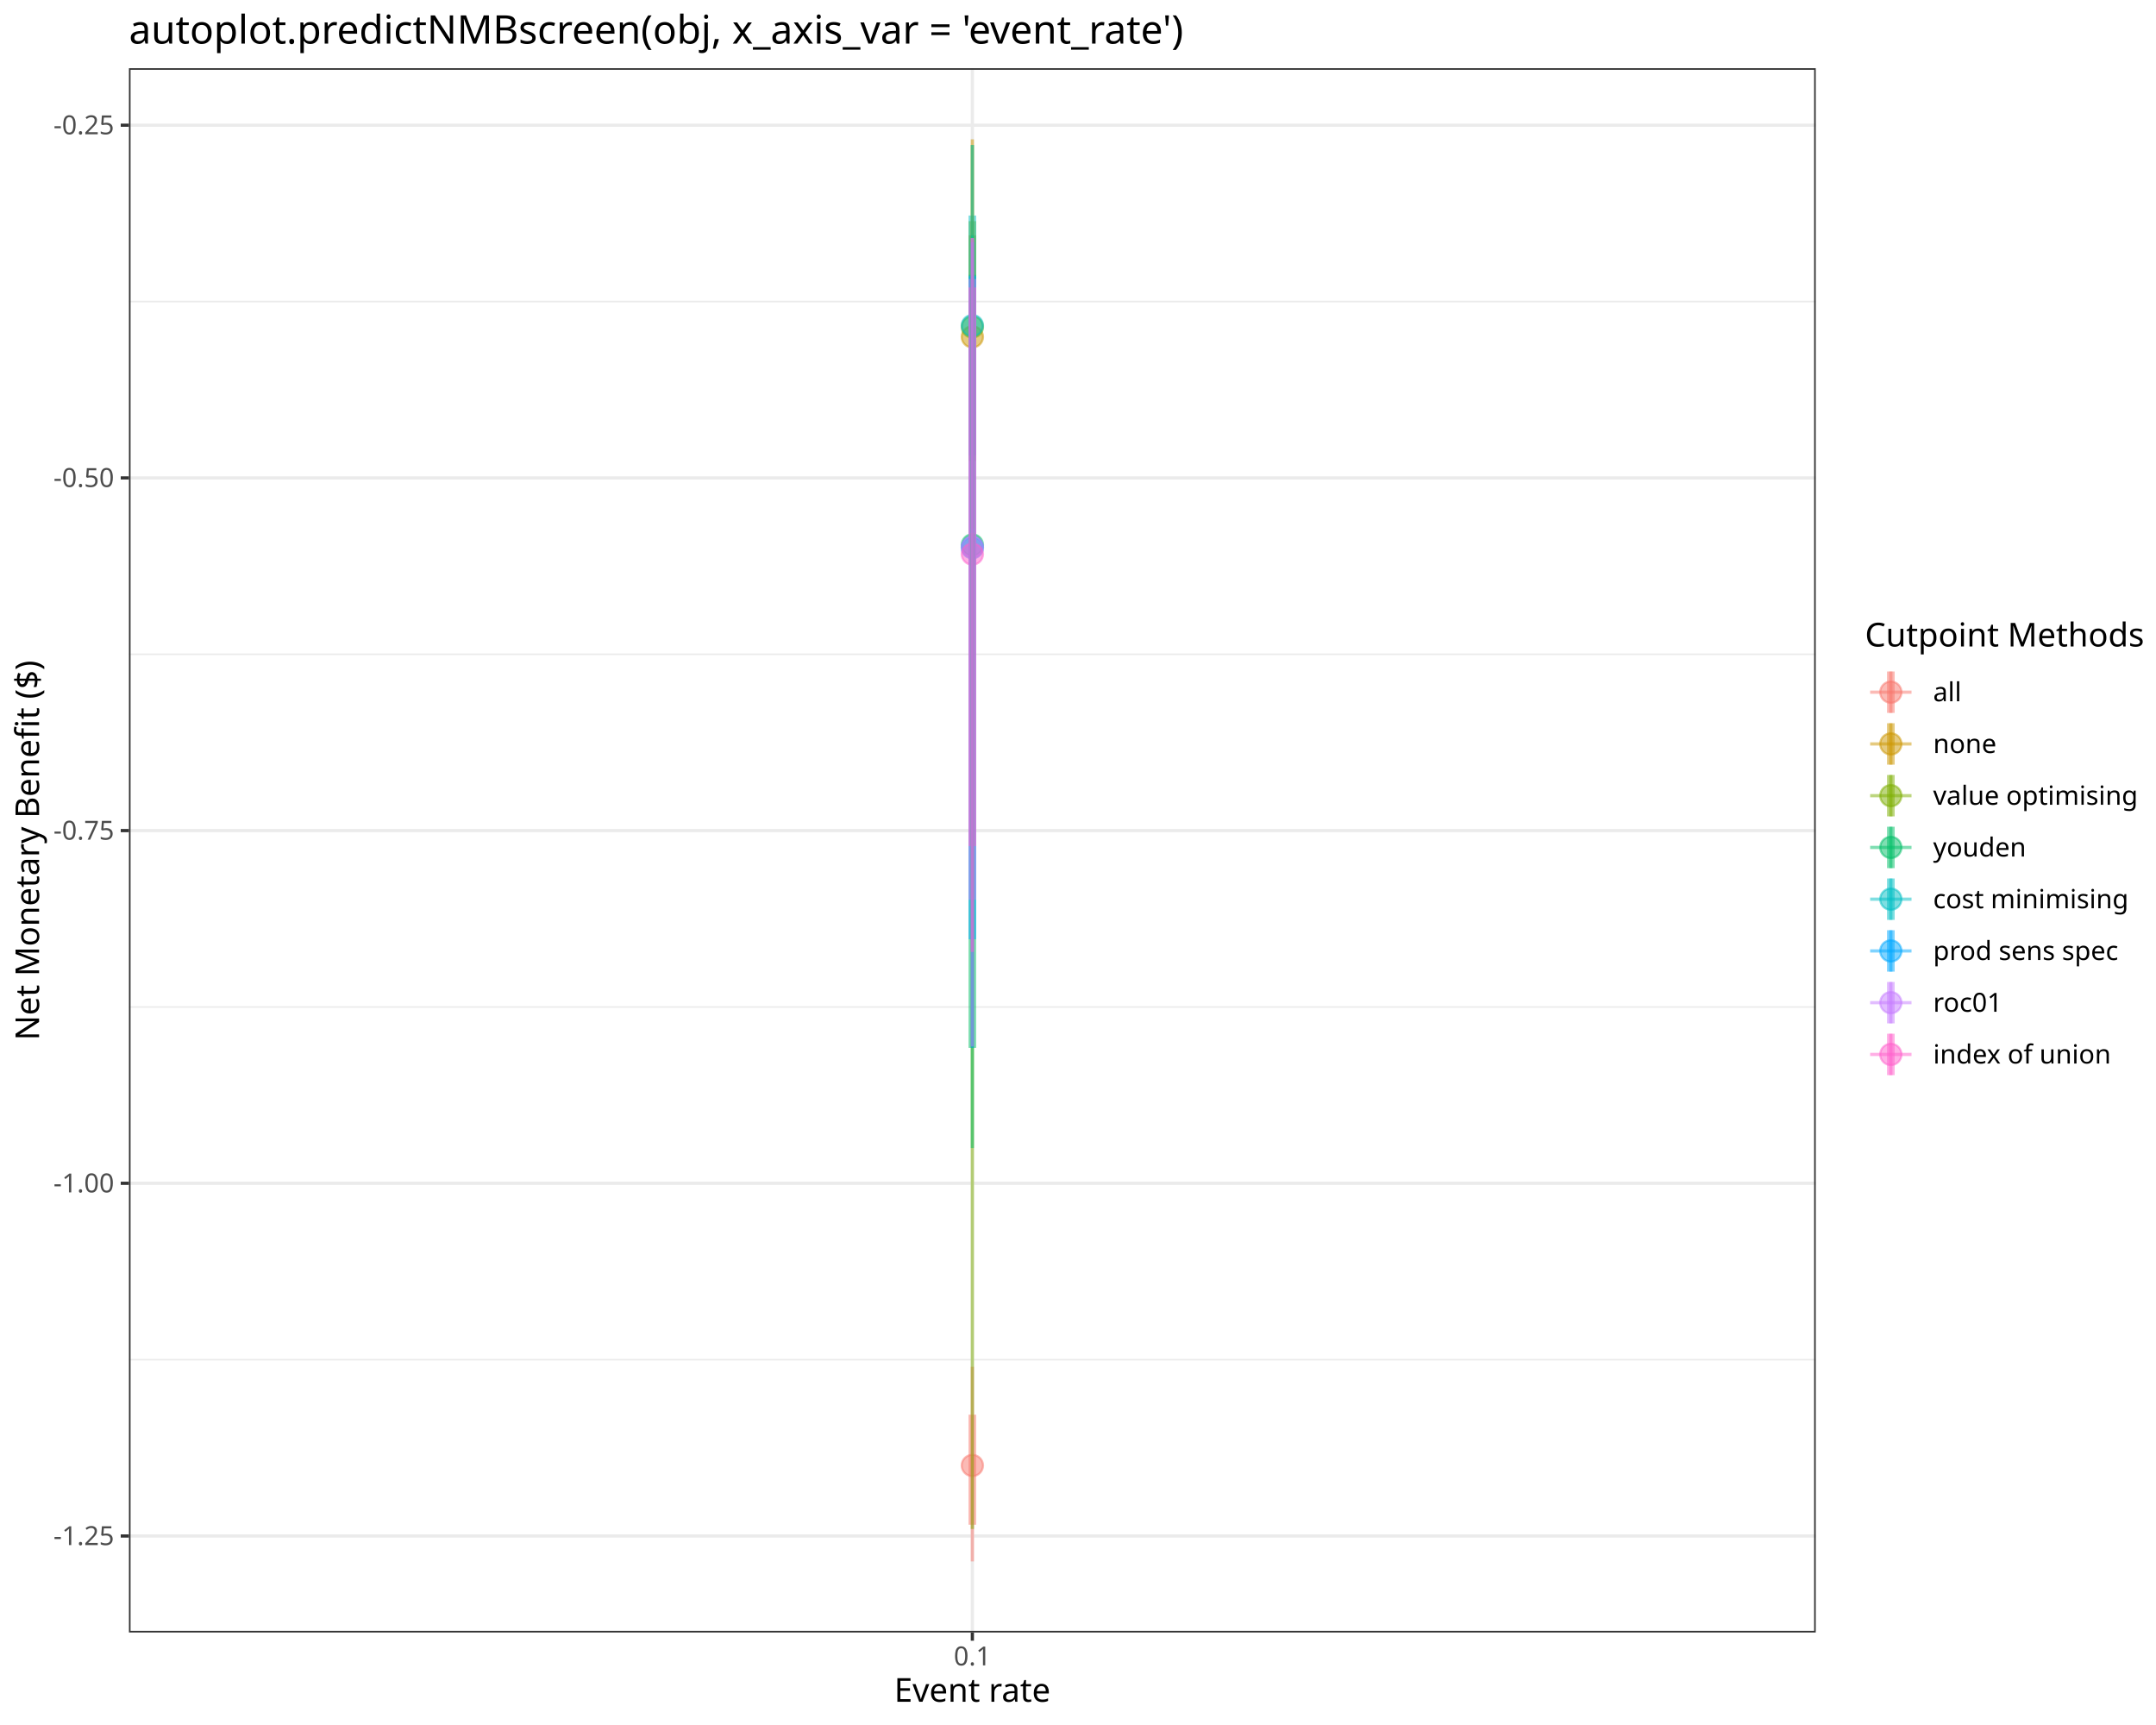
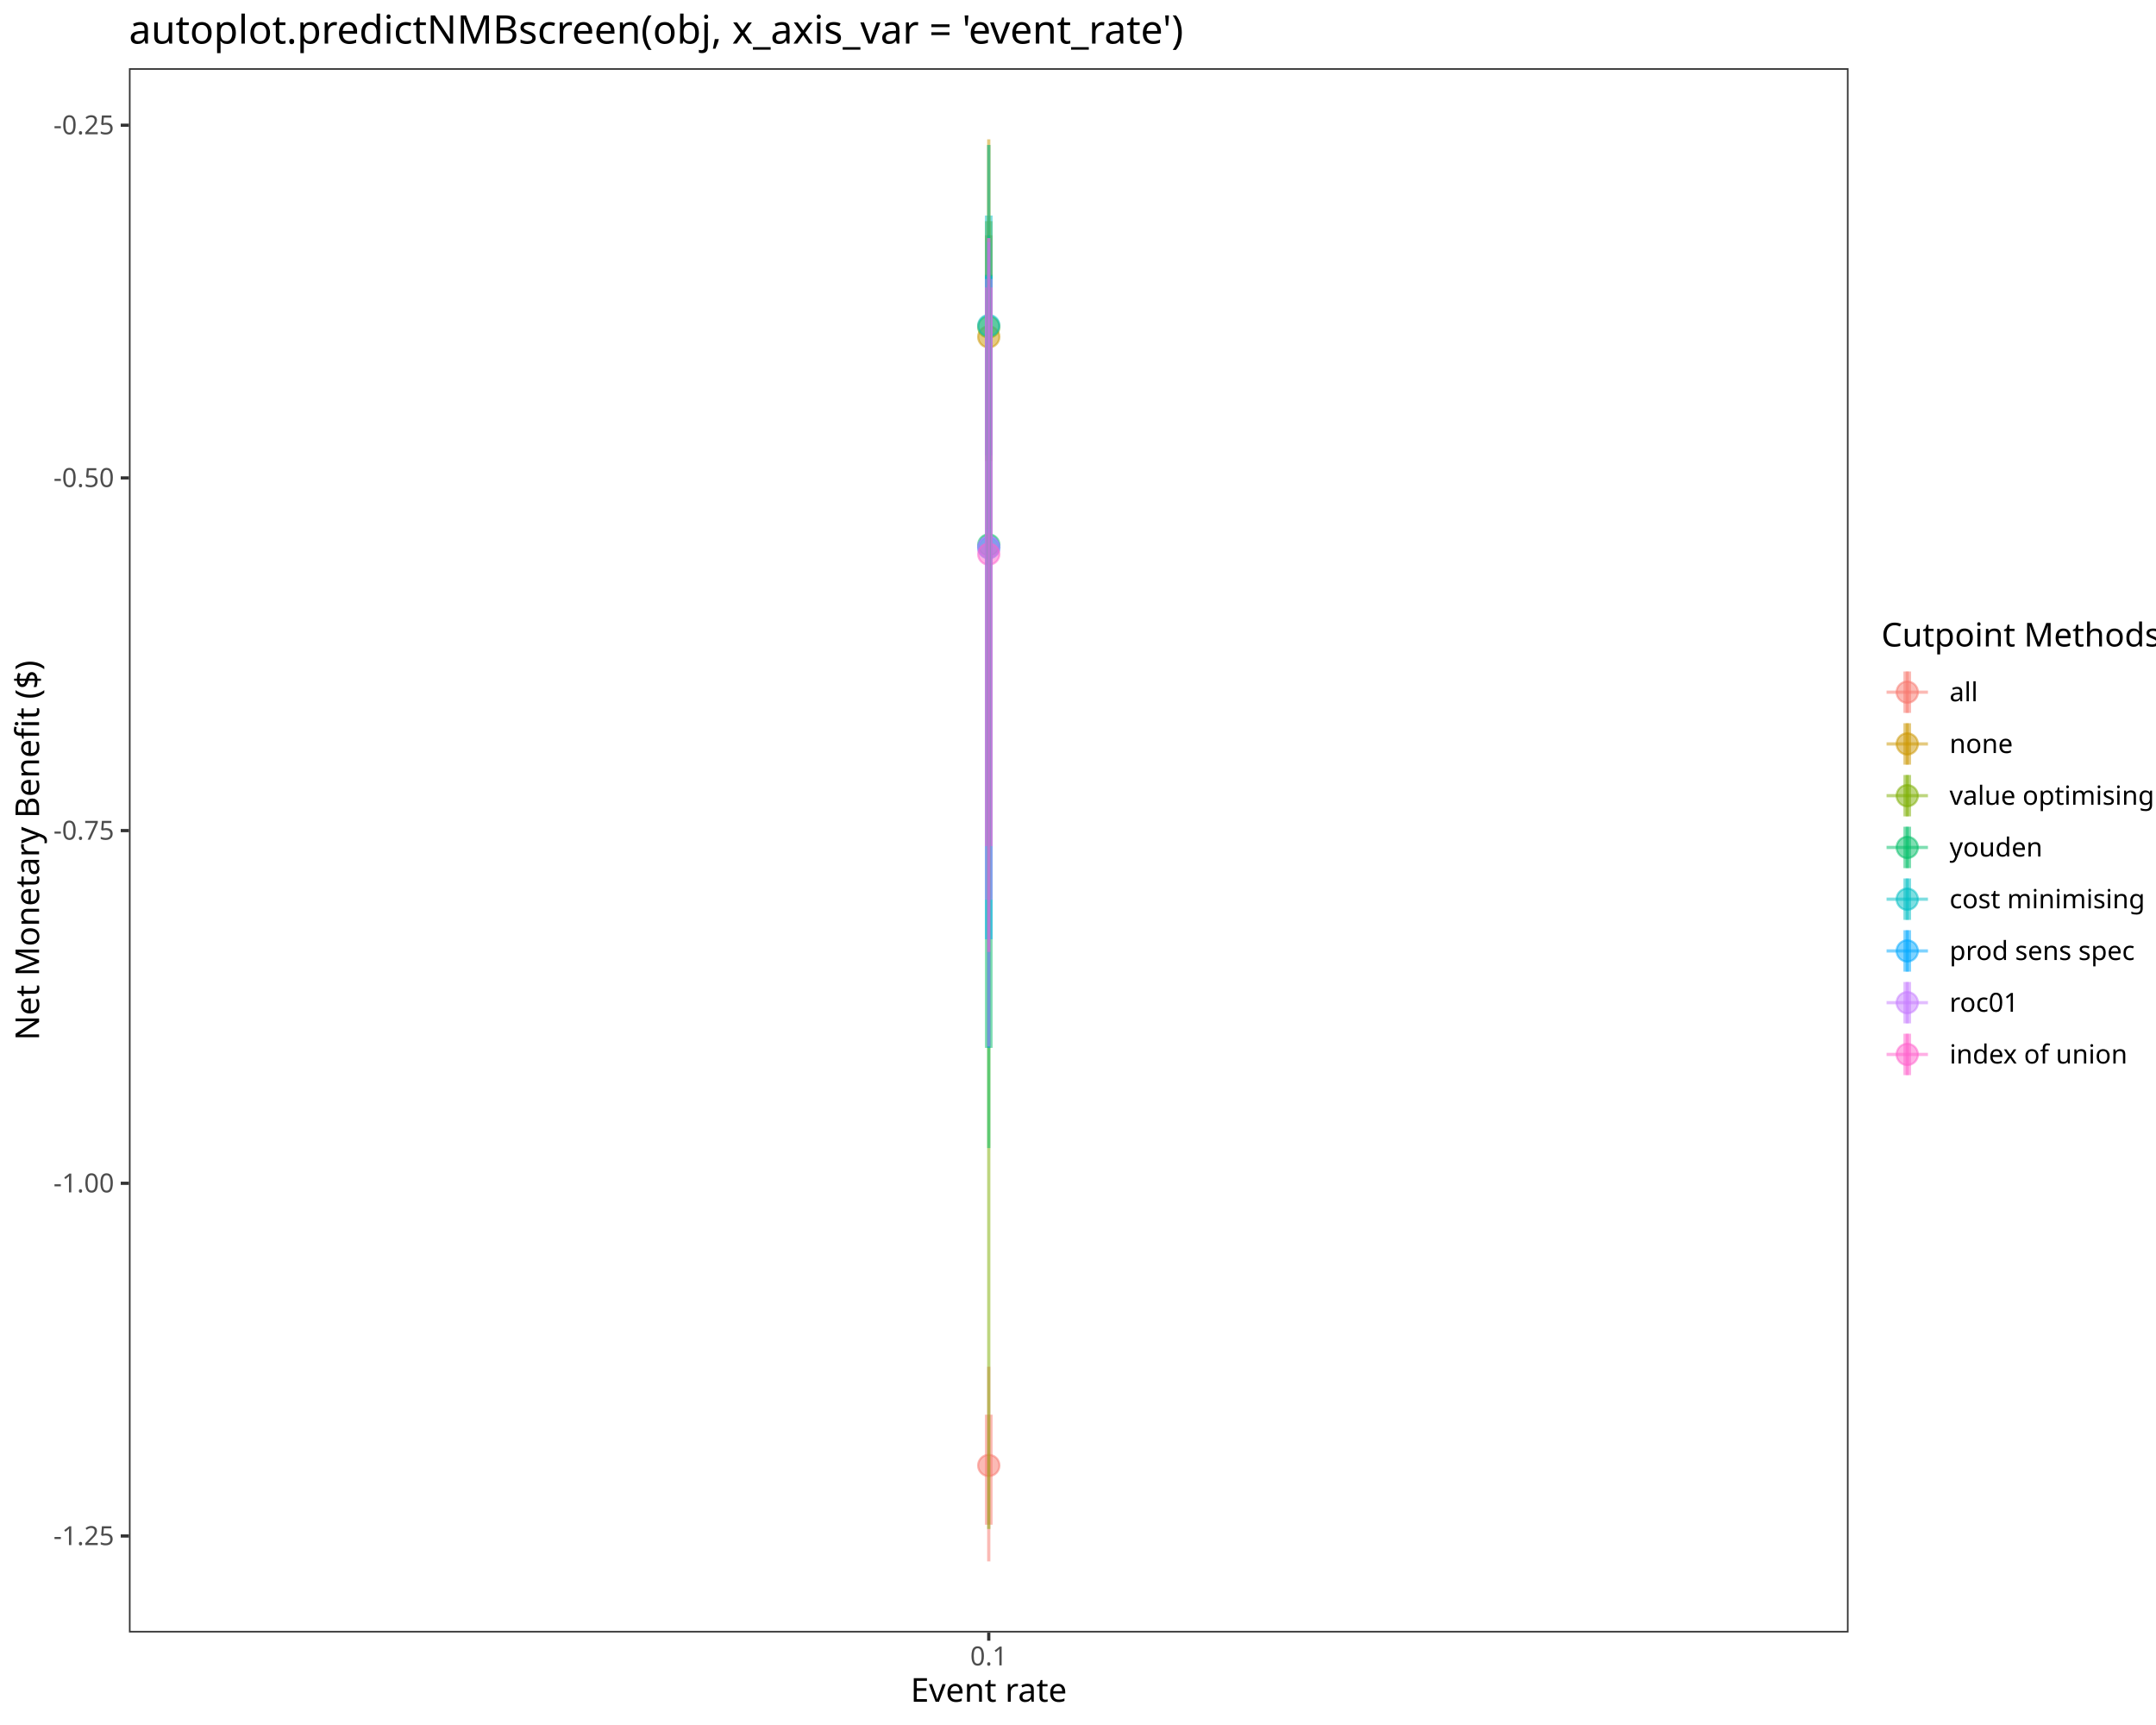
<svg xmlns="http://www.w3.org/2000/svg" class="svglite" data-engine-version="2.0" width="720.00pt" height="576.00pt" viewBox="0 0 720.00 576.00">
  <defs>
    <style type="text/css">
    .svglite line, .svglite polyline, .svglite polygon, .svglite path, .svglite rect, .svglite circle {
      fill: none;
      stroke: #000000;
      stroke-linecap: round;
      stroke-linejoin: round;
      stroke-miterlimit: 10.00;
    }
  </style>
  </defs>
  <rect width="100%" height="100%" style="stroke: none; fill: #FFFFFF;" />
  <defs>
    <clipPath id="cpMC4wMHw3MjAuMDB8MC4wMHw1NzYuMDA=">
      <rect x="0.00" y="0.00" width="720.00" height="576.00" />
    </clipPath>
  </defs>
  <g clip-path="url(#cpMC4wMHw3MjAuMDB8MC4wMHw1NzYuMDA=)">
-     <rect x="0.00" y="0.00" width="720.00" height="576.00" style="stroke-width: 1.07; stroke: #FFFFFF; fill: #FFFFFF;" />
+     <rect x="-0" y="0.00" width="720.00" height="576.00" style="stroke-width: 1.07; stroke: #FFFFFF; fill: #FFFFFF;" />
  </g>
  <defs>
-     <clipPath id="cpNDMuMDZ8NjA2LjM3fDIyLjc4fDU0NS4xMQ==">
-       <rect x="43.06" y="22.78" width="563.31" height="522.33" />
+     <clipPath id="cpNDMuMDZ8NjE3LjMzfDIyLjc4fDU0NS4xMQ==">
+       <rect x="43.06" y="22.78" width="574.27" height="522.33" />
    </clipPath>
  </defs>
-   <g clip-path="url(#cpNDMuMDZ8NjA2LjM3fDIyLjc4fDU0NS4xMQ==)">
-     <rect x="43.06" y="22.78" width="563.31" height="522.33" style="stroke-width: 1.07; stroke: none; fill: #FFFFFF;" />
-     <polyline points="43.06,454.01 606.37,454.01 " style="stroke-width: 0.53; stroke: #EBEBEB; stroke-linecap: butt;" />
-     <polyline points="43.06,336.24 606.37,336.24 " style="stroke-width: 0.53; stroke: #EBEBEB; stroke-linecap: butt;" />
-     <polyline points="43.06,218.47 606.37,218.47 " style="stroke-width: 0.53; stroke: #EBEBEB; stroke-linecap: butt;" />
-     <polyline points="43.06,100.70 606.37,100.70 " style="stroke-width: 0.53; stroke: #EBEBEB; stroke-linecap: butt;" />
-     <polyline points="43.06,512.89 606.37,512.89 " style="stroke-width: 1.07; stroke: #EBEBEB; stroke-linecap: butt;" />
-     <polyline points="43.06,395.12 606.37,395.12 " style="stroke-width: 1.07; stroke: #EBEBEB; stroke-linecap: butt;" />
-     <polyline points="43.06,277.35 606.37,277.35 " style="stroke-width: 1.07; stroke: #EBEBEB; stroke-linecap: butt;" />
-     <polyline points="43.06,159.58 606.37,159.58 " style="stroke-width: 1.07; stroke: #EBEBEB; stroke-linecap: butt;" />
-     <polyline points="43.06,41.81 606.37,41.81 " style="stroke-width: 1.07; stroke: #EBEBEB; stroke-linecap: butt;" />
-     <polyline points="324.72,545.11 324.72,22.78 " style="stroke-width: 1.07; stroke: #EBEBEB; stroke-linecap: butt;" />
-     <circle cx="324.72" cy="489.34" r="3.56" style="stroke-width: 0.71; stroke: #F8766D; stroke-opacity: 0.50; fill: #F8766D; fill-opacity: 0.50;" />
-     <circle cx="324.72" cy="112.48" r="3.56" style="stroke-width: 0.71; stroke: #CD9600; stroke-opacity: 0.50; fill: #CD9600; fill-opacity: 0.50;" />
-     <circle cx="324.72" cy="109.18" r="3.56" style="stroke-width: 0.71; stroke: #7CAE00; stroke-opacity: 0.50; fill: #7CAE00; fill-opacity: 0.50;" />
-     <circle cx="324.72" cy="181.96" r="3.56" style="stroke-width: 0.71; stroke: #00BE67; stroke-opacity: 0.50; fill: #00BE67; fill-opacity: 0.50;" />
-     <circle cx="324.72" cy="108.71" r="3.56" style="stroke-width: 0.71; stroke: #00BFC4; stroke-opacity: 0.50; fill: #00BFC4; fill-opacity: 0.50;" />
-     <circle cx="324.72" cy="182.90" r="3.56" style="stroke-width: 0.71; stroke: #00A9FF; stroke-opacity: 0.50; fill: #00A9FF; fill-opacity: 0.50;" />
-     <circle cx="324.72" cy="182.67" r="3.56" style="stroke-width: 0.71; stroke: #C77CFF; stroke-opacity: 0.50; fill: #C77CFF; fill-opacity: 0.50;" />
-     <circle cx="324.72" cy="185.02" r="3.56" style="stroke-width: 0.71; stroke: #FF61CC; stroke-opacity: 0.50; fill: #FF61CC; fill-opacity: 0.50;" />
-     <line x1="324.72" y1="509.12" x2="324.72" y2="472.38" style="stroke-width: 2.56; stroke: #F8766D; stroke-opacity: 0.50; stroke-linecap: butt;" />
-     <line x1="324.72" y1="152.05" x2="324.72" y2="78.56" style="stroke-width: 2.56; stroke: #CD9600; stroke-opacity: 0.50; stroke-linecap: butt;" />
-     <line x1="324.72" y1="153.93" x2="324.72" y2="73.85" style="stroke-width: 2.56; stroke: #7CAE00; stroke-opacity: 0.50; stroke-linecap: butt;" />
-     <line x1="324.72" y1="349.90" x2="324.72" y2="91.75" style="stroke-width: 2.56; stroke: #00BE67; stroke-opacity: 0.50; stroke-linecap: butt;" />
-     <line x1="324.72" y1="152.05" x2="324.72" y2="71.96" style="stroke-width: 2.56; stroke: #00BFC4; stroke-opacity: 0.50; stroke-linecap: butt;" />
-     <line x1="324.72" y1="313.63" x2="324.72" y2="92.22" style="stroke-width: 2.56; stroke: #00A9FF; stroke-opacity: 0.50; stroke-linecap: butt;" />
-     <line x1="324.72" y1="300.44" x2="324.72" y2="93.16" style="stroke-width: 2.56; stroke: #C77CFF; stroke-opacity: 0.50; stroke-linecap: butt;" />
-     <line x1="324.72" y1="282.53" x2="324.72" y2="95.99" style="stroke-width: 2.56; stroke: #FF61CC; stroke-opacity: 0.50; stroke-linecap: butt;" />
-     <line x1="324.72" y1="521.37" x2="324.72" y2="456.36" style="stroke-width: 1.07; stroke: #F8766D; stroke-opacity: 0.50; stroke-linecap: butt;" />
-     <line x1="324.72" y1="176.54" x2="324.72" y2="46.53" style="stroke-width: 1.07; stroke: #CD9600; stroke-opacity: 0.50; stroke-linecap: butt;" />
-     <line x1="324.72" y1="510.54" x2="324.72" y2="48.41" style="stroke-width: 1.07; stroke: #7CAE00; stroke-opacity: 0.50; stroke-linecap: butt;" />
-     <line x1="324.72" y1="383.34" x2="324.72" y2="78.56" style="stroke-width: 1.07; stroke: #00BE67; stroke-opacity: 0.50; stroke-linecap: butt;" />
-     <line x1="324.72" y1="177.96" x2="324.72" y2="48.41" style="stroke-width: 1.07; stroke: #00BFC4; stroke-opacity: 0.50; stroke-linecap: butt;" />
-     <line x1="324.72" y1="349.90" x2="324.72" y2="80.91" style="stroke-width: 1.07; stroke: #00A9FF; stroke-opacity: 0.50; stroke-linecap: butt;" />
-     <line x1="324.72" y1="349.43" x2="324.72" y2="79.50" style="stroke-width: 1.07; stroke: #C77CFF; stroke-opacity: 0.50; stroke-linecap: butt;" />
-     <line x1="324.72" y1="317.87" x2="324.72" y2="79.50" style="stroke-width: 1.07; stroke: #FF61CC; stroke-opacity: 0.50; stroke-linecap: butt;" />
-     <rect x="43.06" y="22.78" width="563.31" height="522.33" style="stroke-width: 1.07; stroke: #333333;" />
+   <g clip-path="url(#cpNDMuMDZ8NjE3LjMzfDIyLjc4fDU0NS4xMQ==)">
+     <rect x="43.06" y="22.78" width="574.27" height="522.33" style="stroke-width: 1.07; stroke: none; fill: #FFFFFF;" />
+     <circle cx="330.20" cy="489.34" r="3.56" style="stroke-width: 0.71; stroke: #F8766D; stroke-opacity: 0.50; fill: #F8766D; fill-opacity: 0.50;" />
+     <circle cx="330.20" cy="112.48" r="3.56" style="stroke-width: 0.71; stroke: #CD9600; stroke-opacity: 0.50; fill: #CD9600; fill-opacity: 0.50;" />
+     <circle cx="330.20" cy="109.18" r="3.56" style="stroke-width: 0.71; stroke: #7CAE00; stroke-opacity: 0.50; fill: #7CAE00; fill-opacity: 0.50;" />
+     <circle cx="330.20" cy="181.96" r="3.56" style="stroke-width: 0.71; stroke: #00BE67; stroke-opacity: 0.50; fill: #00BE67; fill-opacity: 0.50;" />
+     <circle cx="330.20" cy="108.71" r="3.56" style="stroke-width: 0.71; stroke: #00BFC4; stroke-opacity: 0.50; fill: #00BFC4; fill-opacity: 0.50;" />
+     <circle cx="330.20" cy="182.90" r="3.56" style="stroke-width: 0.71; stroke: #00A9FF; stroke-opacity: 0.50; fill: #00A9FF; fill-opacity: 0.50;" />
+     <circle cx="330.20" cy="182.67" r="3.56" style="stroke-width: 0.71; stroke: #C77CFF; stroke-opacity: 0.50; fill: #C77CFF; fill-opacity: 0.50;" />
+     <circle cx="330.20" cy="185.02" r="3.56" style="stroke-width: 0.71; stroke: #FF61CC; stroke-opacity: 0.50; fill: #FF61CC; fill-opacity: 0.50;" />
+     <line x1="330.20" y1="509.12" x2="330.20" y2="472.38" style="stroke-width: 2.56; stroke: #F8766D; stroke-opacity: 0.50; stroke-linecap: butt;" />
+     <line x1="330.20" y1="152.05" x2="330.20" y2="78.56" style="stroke-width: 2.56; stroke: #CD9600; stroke-opacity: 0.50; stroke-linecap: butt;" />
+     <line x1="330.20" y1="153.93" x2="330.20" y2="73.85" style="stroke-width: 2.56; stroke: #7CAE00; stroke-opacity: 0.50; stroke-linecap: butt;" />
+     <line x1="330.20" y1="349.90" x2="330.20" y2="91.75" style="stroke-width: 2.56; stroke: #00BE67; stroke-opacity: 0.50; stroke-linecap: butt;" />
+     <line x1="330.20" y1="152.05" x2="330.20" y2="71.96" style="stroke-width: 2.56; stroke: #00BFC4; stroke-opacity: 0.50; stroke-linecap: butt;" />
+     <line x1="330.20" y1="313.63" x2="330.20" y2="92.22" style="stroke-width: 2.56; stroke: #00A9FF; stroke-opacity: 0.50; stroke-linecap: butt;" />
+     <line x1="330.20" y1="300.44" x2="330.20" y2="93.16" style="stroke-width: 2.56; stroke: #C77CFF; stroke-opacity: 0.50; stroke-linecap: butt;" />
+     <line x1="330.20" y1="282.53" x2="330.20" y2="95.99" style="stroke-width: 2.56; stroke: #FF61CC; stroke-opacity: 0.50; stroke-linecap: butt;" />
+     <line x1="330.20" y1="521.37" x2="330.20" y2="456.36" style="stroke-width: 1.07; stroke: #F8766D; stroke-opacity: 0.50; stroke-linecap: butt;" />
+     <line x1="330.20" y1="176.54" x2="330.20" y2="46.53" style="stroke-width: 1.07; stroke: #CD9600; stroke-opacity: 0.50; stroke-linecap: butt;" />
+     <line x1="330.20" y1="510.54" x2="330.20" y2="48.41" style="stroke-width: 1.07; stroke: #7CAE00; stroke-opacity: 0.50; stroke-linecap: butt;" />
+     <line x1="330.20" y1="383.34" x2="330.20" y2="78.56" style="stroke-width: 1.07; stroke: #00BE67; stroke-opacity: 0.50; stroke-linecap: butt;" />
+     <line x1="330.20" y1="177.96" x2="330.20" y2="48.41" style="stroke-width: 1.07; stroke: #00BFC4; stroke-opacity: 0.50; stroke-linecap: butt;" />
+     <line x1="330.20" y1="349.90" x2="330.20" y2="80.91" style="stroke-width: 1.07; stroke: #00A9FF; stroke-opacity: 0.50; stroke-linecap: butt;" />
+     <line x1="330.20" y1="349.43" x2="330.20" y2="79.50" style="stroke-width: 1.07; stroke: #C77CFF; stroke-opacity: 0.50; stroke-linecap: butt;" />
+     <line x1="330.20" y1="317.87" x2="330.20" y2="79.50" style="stroke-width: 1.07; stroke: #FF61CC; stroke-opacity: 0.50; stroke-linecap: butt;" />
+     <rect x="43.06" y="22.78" width="574.27" height="522.33" style="stroke-width: 1.07; stroke: #333333;" />
  </g>
  <g clip-path="url(#cpMC4wMHw3MjAuMDB8MC4wMHw1NzYuMDA=)">
    <text x="38.13" y="515.92" text-anchor="end" style="font-size: 8.80px; fill: #4D4D4D; font-family: sans;" textLength="20.06px" lengthAdjust="spacingAndGlyphs">-1.25</text>
    <text x="38.13" y="398.15" text-anchor="end" style="font-size: 8.80px; fill: #4D4D4D; font-family: sans;" textLength="20.06px" lengthAdjust="spacingAndGlyphs">-1.00</text>
    <text x="38.13" y="280.38" text-anchor="end" style="font-size: 8.80px; fill: #4D4D4D; font-family: sans;" textLength="20.06px" lengthAdjust="spacingAndGlyphs">-0.75</text>
    <text x="38.13" y="162.61" text-anchor="end" style="font-size: 8.80px; fill: #4D4D4D; font-family: sans;" textLength="20.06px" lengthAdjust="spacingAndGlyphs">-0.50</text>
    <text x="38.13" y="44.84" text-anchor="end" style="font-size: 8.80px; fill: #4D4D4D; font-family: sans;" textLength="20.06px" lengthAdjust="spacingAndGlyphs">-0.25</text>
    <polyline points="40.32,512.89 43.06,512.89 " style="stroke-width: 1.07; stroke: #333333; stroke-linecap: butt;" />
    <polyline points="40.32,395.12 43.06,395.12 " style="stroke-width: 1.07; stroke: #333333; stroke-linecap: butt;" />
    <polyline points="40.32,277.35 43.06,277.35 " style="stroke-width: 1.07; stroke: #333333; stroke-linecap: butt;" />
    <polyline points="40.32,159.58 43.06,159.58 " style="stroke-width: 1.07; stroke: #333333; stroke-linecap: butt;" />
    <polyline points="40.32,41.81 43.06,41.81 " style="stroke-width: 1.07; stroke: #333333; stroke-linecap: butt;" />
-     <polyline points="324.72,547.85 324.72,545.11 " style="stroke-width: 1.07; stroke: #333333; stroke-linecap: butt;" />
-     <text x="324.72" y="556.10" text-anchor="middle" style="font-size: 8.80px; fill: #4D4D4D; font-family: sans;" textLength="12.23px" lengthAdjust="spacingAndGlyphs">0.1</text>
-     <text x="324.72" y="568.24" text-anchor="middle" style="font-size: 11.00px; font-family: sans;" textLength="50.15px" lengthAdjust="spacingAndGlyphs">Event rate</text>
+     <polyline points="330.20,547.85 330.20,545.11 " style="stroke-width: 1.07; stroke: #333333; stroke-linecap: butt;" />
+     <text x="330.20" y="556.10" text-anchor="middle" style="font-size: 8.80px; fill: #4D4D4D; font-family: sans;" textLength="12.23px" lengthAdjust="spacingAndGlyphs">0.1</text>
+     <text x="330.20" y="568.24" text-anchor="middle" style="font-size: 11.00px; font-family: sans;" textLength="50.15px" lengthAdjust="spacingAndGlyphs">Event rate</text>
    <text transform="translate(13.05,283.95) rotate(-90)" text-anchor="middle" style="font-size: 11.00px; font-family: sans;" textLength="119.84px" lengthAdjust="spacingAndGlyphs">Net Monetary Benefit ($)</text>
-     <rect x="617.33" y="201.68" width="97.19" height="164.53" style="stroke-width: 1.07; stroke: none; fill: #FFFFFF;" />
-     <text x="622.81" y="215.87" style="font-size: 11.00px; font-family: sans;" textLength="86.23px" lengthAdjust="spacingAndGlyphs">Cutpoint Methods</text>
-     <rect x="622.81" y="222.49" width="17.28" height="17.28" style="stroke-width: 1.07; stroke: none; fill: #FFFFFF;" />
-     <circle cx="631.45" cy="231.13" r="3.56" style="stroke-width: 0.71; stroke: #F8766D; stroke-opacity: 0.50; fill: #F8766D; fill-opacity: 0.50;" />
-     <line x1="624.54" y1="231.13" x2="638.36" y2="231.13" style="stroke-width: 1.07; stroke: #F8766D; stroke-opacity: 0.50; stroke-linecap: butt;" />
-     <line x1="631.45" y1="238.05" x2="631.45" y2="224.22" style="stroke-width: 2.56; stroke: #F8766D; stroke-opacity: 0.50; stroke-linecap: butt;" />
-     <line x1="631.45" y1="238.05" x2="631.45" y2="224.22" style="stroke-width: 1.07; stroke: #F8766D; stroke-opacity: 0.50; stroke-linecap: butt;" />
-     <rect x="622.81" y="239.77" width="17.28" height="17.28" style="stroke-width: 1.07; stroke: none; fill: #FFFFFF;" />
-     <circle cx="631.45" cy="248.41" r="3.56" style="stroke-width: 0.71; stroke: #CD9600; stroke-opacity: 0.50; fill: #CD9600; fill-opacity: 0.50;" />
-     <line x1="624.54" y1="248.41" x2="638.36" y2="248.41" style="stroke-width: 1.07; stroke: #CD9600; stroke-opacity: 0.50; stroke-linecap: butt;" />
-     <line x1="631.45" y1="255.33" x2="631.45" y2="241.50" style="stroke-width: 2.56; stroke: #CD9600; stroke-opacity: 0.50; stroke-linecap: butt;" />
-     <line x1="631.45" y1="255.33" x2="631.45" y2="241.50" style="stroke-width: 1.07; stroke: #CD9600; stroke-opacity: 0.50; stroke-linecap: butt;" />
-     <rect x="622.81" y="257.05" width="17.28" height="17.28" style="stroke-width: 1.07; stroke: none; fill: #FFFFFF;" />
-     <circle cx="631.45" cy="265.69" r="3.56" style="stroke-width: 0.71; stroke: #7CAE00; stroke-opacity: 0.50; fill: #7CAE00; fill-opacity: 0.50;" />
-     <line x1="624.54" y1="265.69" x2="638.36" y2="265.69" style="stroke-width: 1.07; stroke: #7CAE00; stroke-opacity: 0.50; stroke-linecap: butt;" />
-     <line x1="631.45" y1="272.61" x2="631.45" y2="258.78" style="stroke-width: 2.56; stroke: #7CAE00; stroke-opacity: 0.50; stroke-linecap: butt;" />
-     <line x1="631.45" y1="272.61" x2="631.45" y2="258.78" style="stroke-width: 1.07; stroke: #7CAE00; stroke-opacity: 0.50; stroke-linecap: butt;" />
-     <rect x="622.81" y="274.33" width="17.28" height="17.28" style="stroke-width: 1.07; stroke: none; fill: #FFFFFF;" />
-     <circle cx="631.45" cy="282.97" r="3.56" style="stroke-width: 0.71; stroke: #00BE67; stroke-opacity: 0.50; fill: #00BE67; fill-opacity: 0.50;" />
-     <line x1="624.54" y1="282.97" x2="638.36" y2="282.97" style="stroke-width: 1.07; stroke: #00BE67; stroke-opacity: 0.50; stroke-linecap: butt;" />
-     <line x1="631.45" y1="289.89" x2="631.45" y2="276.06" style="stroke-width: 2.56; stroke: #00BE67; stroke-opacity: 0.50; stroke-linecap: butt;" />
-     <line x1="631.45" y1="289.89" x2="631.45" y2="276.06" style="stroke-width: 1.07; stroke: #00BE67; stroke-opacity: 0.50; stroke-linecap: butt;" />
-     <rect x="622.81" y="291.61" width="17.28" height="17.28" style="stroke-width: 1.07; stroke: none; fill: #FFFFFF;" />
-     <circle cx="631.45" cy="300.25" r="3.56" style="stroke-width: 0.71; stroke: #00BFC4; stroke-opacity: 0.50; fill: #00BFC4; fill-opacity: 0.50;" />
-     <line x1="624.54" y1="300.25" x2="638.36" y2="300.25" style="stroke-width: 1.07; stroke: #00BFC4; stroke-opacity: 0.50; stroke-linecap: butt;" />
-     <line x1="631.45" y1="307.17" x2="631.45" y2="293.34" style="stroke-width: 2.56; stroke: #00BFC4; stroke-opacity: 0.50; stroke-linecap: butt;" />
-     <line x1="631.45" y1="307.17" x2="631.45" y2="293.34" style="stroke-width: 1.07; stroke: #00BFC4; stroke-opacity: 0.50; stroke-linecap: butt;" />
-     <rect x="622.81" y="308.89" width="17.28" height="17.28" style="stroke-width: 1.07; stroke: none; fill: #FFFFFF;" />
-     <circle cx="631.45" cy="317.53" r="3.56" style="stroke-width: 0.71; stroke: #00A9FF; stroke-opacity: 0.50; fill: #00A9FF; fill-opacity: 0.50;" />
-     <line x1="624.54" y1="317.53" x2="638.36" y2="317.53" style="stroke-width: 1.07; stroke: #00A9FF; stroke-opacity: 0.50; stroke-linecap: butt;" />
-     <line x1="631.45" y1="324.45" x2="631.45" y2="310.62" style="stroke-width: 2.56; stroke: #00A9FF; stroke-opacity: 0.50; stroke-linecap: butt;" />
-     <line x1="631.45" y1="324.45" x2="631.45" y2="310.62" style="stroke-width: 1.07; stroke: #00A9FF; stroke-opacity: 0.50; stroke-linecap: butt;" />
-     <rect x="622.81" y="326.17" width="17.28" height="17.28" style="stroke-width: 1.07; stroke: none; fill: #FFFFFF;" />
-     <circle cx="631.45" cy="334.81" r="3.56" style="stroke-width: 0.71; stroke: #C77CFF; stroke-opacity: 0.50; fill: #C77CFF; fill-opacity: 0.50;" />
-     <line x1="624.54" y1="334.81" x2="638.36" y2="334.81" style="stroke-width: 1.07; stroke: #C77CFF; stroke-opacity: 0.50; stroke-linecap: butt;" />
-     <line x1="631.45" y1="341.73" x2="631.45" y2="327.90" style="stroke-width: 2.56; stroke: #C77CFF; stroke-opacity: 0.50; stroke-linecap: butt;" />
-     <line x1="631.45" y1="341.73" x2="631.45" y2="327.90" style="stroke-width: 1.07; stroke: #C77CFF; stroke-opacity: 0.50; stroke-linecap: butt;" />
-     <rect x="622.81" y="343.45" width="17.28" height="17.28" style="stroke-width: 1.07; stroke: none; fill: #FFFFFF;" />
-     <circle cx="631.45" cy="352.09" r="3.56" style="stroke-width: 0.71; stroke: #FF61CC; stroke-opacity: 0.50; fill: #FF61CC; fill-opacity: 0.50;" />
-     <line x1="624.54" y1="352.09" x2="638.36" y2="352.09" style="stroke-width: 1.07; stroke: #FF61CC; stroke-opacity: 0.50; stroke-linecap: butt;" />
-     <line x1="631.45" y1="359.01" x2="631.45" y2="345.18" style="stroke-width: 2.56; stroke: #FF61CC; stroke-opacity: 0.50; stroke-linecap: butt;" />
-     <line x1="631.45" y1="359.01" x2="631.45" y2="345.18" style="stroke-width: 1.07; stroke: #FF61CC; stroke-opacity: 0.50; stroke-linecap: butt;" />
-     <text x="645.57" y="234.16" style="font-size: 8.80px; font-family: sans;" textLength="8.80px" lengthAdjust="spacingAndGlyphs">all</text>
-     <text x="645.57" y="251.44" style="font-size: 8.80px; font-family: sans;" textLength="19.58px" lengthAdjust="spacingAndGlyphs">none</text>
-     <text x="645.57" y="268.72" style="font-size: 8.80px; font-family: sans;" textLength="63.11px" lengthAdjust="spacingAndGlyphs">value optimising</text>
-     <text x="645.57" y="286.00" style="font-size: 8.80px; font-family: sans;" textLength="28.88px" lengthAdjust="spacingAndGlyphs">youden</text>
-     <text x="645.57" y="303.28" style="font-size: 8.80px; font-family: sans;" textLength="60.16px" lengthAdjust="spacingAndGlyphs">cost minimising</text>
-     <text x="645.57" y="320.56" style="font-size: 8.80px; font-family: sans;" textLength="59.70px" lengthAdjust="spacingAndGlyphs">prod sens spec</text>
-     <text x="645.57" y="337.84" style="font-size: 8.80px; font-family: sans;" textLength="22.02px" lengthAdjust="spacingAndGlyphs">roc01</text>
-     <text x="645.57" y="355.12" style="font-size: 8.80px; font-family: sans;" textLength="54.80px" lengthAdjust="spacingAndGlyphs">index of union</text>
+     <rect x="628.29" y="207.16" width="86.23" height="153.57" style="stroke-width: 1.07; stroke: none; fill: #FFFFFF;" />
+     <text x="628.29" y="215.87" style="font-size: 11.00px; font-family: sans;" textLength="86.23px" lengthAdjust="spacingAndGlyphs">Cutpoint Methods</text>
+     <rect x="628.29" y="222.49" width="17.28" height="17.28" style="stroke-width: 1.07; stroke: none; fill: #FFFFFF;" />
+     <circle cx="636.93" cy="231.13" r="3.56" style="stroke-width: 0.71; stroke: #F8766D; stroke-opacity: 0.50; fill: #F8766D; fill-opacity: 0.50;" />
+     <line x1="630.02" y1="231.13" x2="643.84" y2="231.13" style="stroke-width: 1.07; stroke: #F8766D; stroke-opacity: 0.50; stroke-linecap: butt;" />
+     <line x1="636.93" y1="238.05" x2="636.93" y2="224.22" style="stroke-width: 2.56; stroke: #F8766D; stroke-opacity: 0.50; stroke-linecap: butt;" />
+     <line x1="636.93" y1="238.05" x2="636.93" y2="224.22" style="stroke-width: 1.07; stroke: #F8766D; stroke-opacity: 0.50; stroke-linecap: butt;" />
+     <rect x="628.29" y="239.77" width="17.28" height="17.28" style="stroke-width: 1.07; stroke: none; fill: #FFFFFF;" />
+     <circle cx="636.93" cy="248.41" r="3.56" style="stroke-width: 0.71; stroke: #CD9600; stroke-opacity: 0.50; fill: #CD9600; fill-opacity: 0.50;" />
+     <line x1="630.02" y1="248.41" x2="643.84" y2="248.41" style="stroke-width: 1.07; stroke: #CD9600; stroke-opacity: 0.50; stroke-linecap: butt;" />
+     <line x1="636.93" y1="255.33" x2="636.93" y2="241.50" style="stroke-width: 2.56; stroke: #CD9600; stroke-opacity: 0.50; stroke-linecap: butt;" />
+     <line x1="636.93" y1="255.33" x2="636.93" y2="241.50" style="stroke-width: 1.07; stroke: #CD9600; stroke-opacity: 0.50; stroke-linecap: butt;" />
+     <rect x="628.29" y="257.05" width="17.28" height="17.28" style="stroke-width: 1.07; stroke: none; fill: #FFFFFF;" />
+     <circle cx="636.93" cy="265.69" r="3.56" style="stroke-width: 0.71; stroke: #7CAE00; stroke-opacity: 0.50; fill: #7CAE00; fill-opacity: 0.50;" />
+     <line x1="630.02" y1="265.69" x2="643.84" y2="265.69" style="stroke-width: 1.07; stroke: #7CAE00; stroke-opacity: 0.50; stroke-linecap: butt;" />
+     <line x1="636.93" y1="272.61" x2="636.93" y2="258.78" style="stroke-width: 2.56; stroke: #7CAE00; stroke-opacity: 0.50; stroke-linecap: butt;" />
+     <line x1="636.93" y1="272.61" x2="636.93" y2="258.78" style="stroke-width: 1.07; stroke: #7CAE00; stroke-opacity: 0.50; stroke-linecap: butt;" />
+     <rect x="628.29" y="274.33" width="17.28" height="17.28" style="stroke-width: 1.07; stroke: none; fill: #FFFFFF;" />
+     <circle cx="636.93" cy="282.97" r="3.56" style="stroke-width: 0.71; stroke: #00BE67; stroke-opacity: 0.50; fill: #00BE67; fill-opacity: 0.50;" />
+     <line x1="630.02" y1="282.97" x2="643.84" y2="282.97" style="stroke-width: 1.07; stroke: #00BE67; stroke-opacity: 0.50; stroke-linecap: butt;" />
+     <line x1="636.93" y1="289.89" x2="636.93" y2="276.06" style="stroke-width: 2.56; stroke: #00BE67; stroke-opacity: 0.50; stroke-linecap: butt;" />
+     <line x1="636.93" y1="289.89" x2="636.93" y2="276.06" style="stroke-width: 1.07; stroke: #00BE67; stroke-opacity: 0.50; stroke-linecap: butt;" />
+     <rect x="628.29" y="291.61" width="17.28" height="17.28" style="stroke-width: 1.07; stroke: none; fill: #FFFFFF;" />
+     <circle cx="636.93" cy="300.25" r="3.56" style="stroke-width: 0.71; stroke: #00BFC4; stroke-opacity: 0.50; fill: #00BFC4; fill-opacity: 0.50;" />
+     <line x1="630.02" y1="300.25" x2="643.84" y2="300.25" style="stroke-width: 1.07; stroke: #00BFC4; stroke-opacity: 0.50; stroke-linecap: butt;" />
+     <line x1="636.93" y1="307.17" x2="636.93" y2="293.34" style="stroke-width: 2.56; stroke: #00BFC4; stroke-opacity: 0.50; stroke-linecap: butt;" />
+     <line x1="636.93" y1="307.17" x2="636.93" y2="293.34" style="stroke-width: 1.07; stroke: #00BFC4; stroke-opacity: 0.50; stroke-linecap: butt;" />
+     <rect x="628.29" y="308.89" width="17.28" height="17.28" style="stroke-width: 1.07; stroke: none; fill: #FFFFFF;" />
+     <circle cx="636.93" cy="317.53" r="3.56" style="stroke-width: 0.71; stroke: #00A9FF; stroke-opacity: 0.50; fill: #00A9FF; fill-opacity: 0.50;" />
+     <line x1="630.02" y1="317.53" x2="643.84" y2="317.53" style="stroke-width: 1.07; stroke: #00A9FF; stroke-opacity: 0.50; stroke-linecap: butt;" />
+     <line x1="636.93" y1="324.45" x2="636.93" y2="310.62" style="stroke-width: 2.56; stroke: #00A9FF; stroke-opacity: 0.50; stroke-linecap: butt;" />
+     <line x1="636.93" y1="324.45" x2="636.93" y2="310.62" style="stroke-width: 1.07; stroke: #00A9FF; stroke-opacity: 0.50; stroke-linecap: butt;" />
+     <rect x="628.29" y="326.17" width="17.28" height="17.28" style="stroke-width: 1.07; stroke: none; fill: #FFFFFF;" />
+     <circle cx="636.93" cy="334.81" r="3.56" style="stroke-width: 0.71; stroke: #C77CFF; stroke-opacity: 0.50; fill: #C77CFF; fill-opacity: 0.50;" />
+     <line x1="630.02" y1="334.81" x2="643.84" y2="334.81" style="stroke-width: 1.07; stroke: #C77CFF; stroke-opacity: 0.50; stroke-linecap: butt;" />
+     <line x1="636.93" y1="341.73" x2="636.93" y2="327.90" style="stroke-width: 2.56; stroke: #C77CFF; stroke-opacity: 0.50; stroke-linecap: butt;" />
+     <line x1="636.93" y1="341.73" x2="636.93" y2="327.90" style="stroke-width: 1.07; stroke: #C77CFF; stroke-opacity: 0.50; stroke-linecap: butt;" />
+     <rect x="628.29" y="343.45" width="17.28" height="17.28" style="stroke-width: 1.07; stroke: none; fill: #FFFFFF;" />
+     <circle cx="636.93" cy="352.09" r="3.56" style="stroke-width: 0.71; stroke: #FF61CC; stroke-opacity: 0.50; fill: #FF61CC; fill-opacity: 0.50;" />
+     <line x1="630.02" y1="352.09" x2="643.84" y2="352.09" style="stroke-width: 1.07; stroke: #FF61CC; stroke-opacity: 0.50; stroke-linecap: butt;" />
+     <line x1="636.93" y1="359.01" x2="636.93" y2="345.18" style="stroke-width: 2.56; stroke: #FF61CC; stroke-opacity: 0.50; stroke-linecap: butt;" />
+     <line x1="636.93" y1="359.01" x2="636.93" y2="345.18" style="stroke-width: 1.07; stroke: #FF61CC; stroke-opacity: 0.50; stroke-linecap: butt;" />
+     <text x="651.05" y="234.16" style="font-size: 8.80px; font-family: sans;" textLength="8.80px" lengthAdjust="spacingAndGlyphs">all</text>
+     <text x="651.05" y="251.44" style="font-size: 8.80px; font-family: sans;" textLength="19.58px" lengthAdjust="spacingAndGlyphs">none</text>
+     <text x="651.05" y="268.72" style="font-size: 8.80px; font-family: sans;" textLength="63.11px" lengthAdjust="spacingAndGlyphs">value optimising</text>
+     <text x="651.05" y="286.00" style="font-size: 8.80px; font-family: sans;" textLength="28.88px" lengthAdjust="spacingAndGlyphs">youden</text>
+     <text x="651.05" y="303.28" style="font-size: 8.80px; font-family: sans;" textLength="60.16px" lengthAdjust="spacingAndGlyphs">cost minimising</text>
+     <text x="651.05" y="320.56" style="font-size: 8.80px; font-family: sans;" textLength="59.70px" lengthAdjust="spacingAndGlyphs">prod sens spec</text>
+     <text x="651.05" y="337.84" style="font-size: 8.80px; font-family: sans;" textLength="22.02px" lengthAdjust="spacingAndGlyphs">roc01</text>
+     <text x="651.05" y="355.12" style="font-size: 8.80px; font-family: sans;" textLength="54.80px" lengthAdjust="spacingAndGlyphs">index of union</text>
    <text x="43.06" y="14.56" style="font-size: 13.20px; font-family: sans;" textLength="338.56px" lengthAdjust="spacingAndGlyphs">autoplot.predictNMBscreen(obj, x_axis_var = 'event_rate')</text>
  </g>
</svg>
